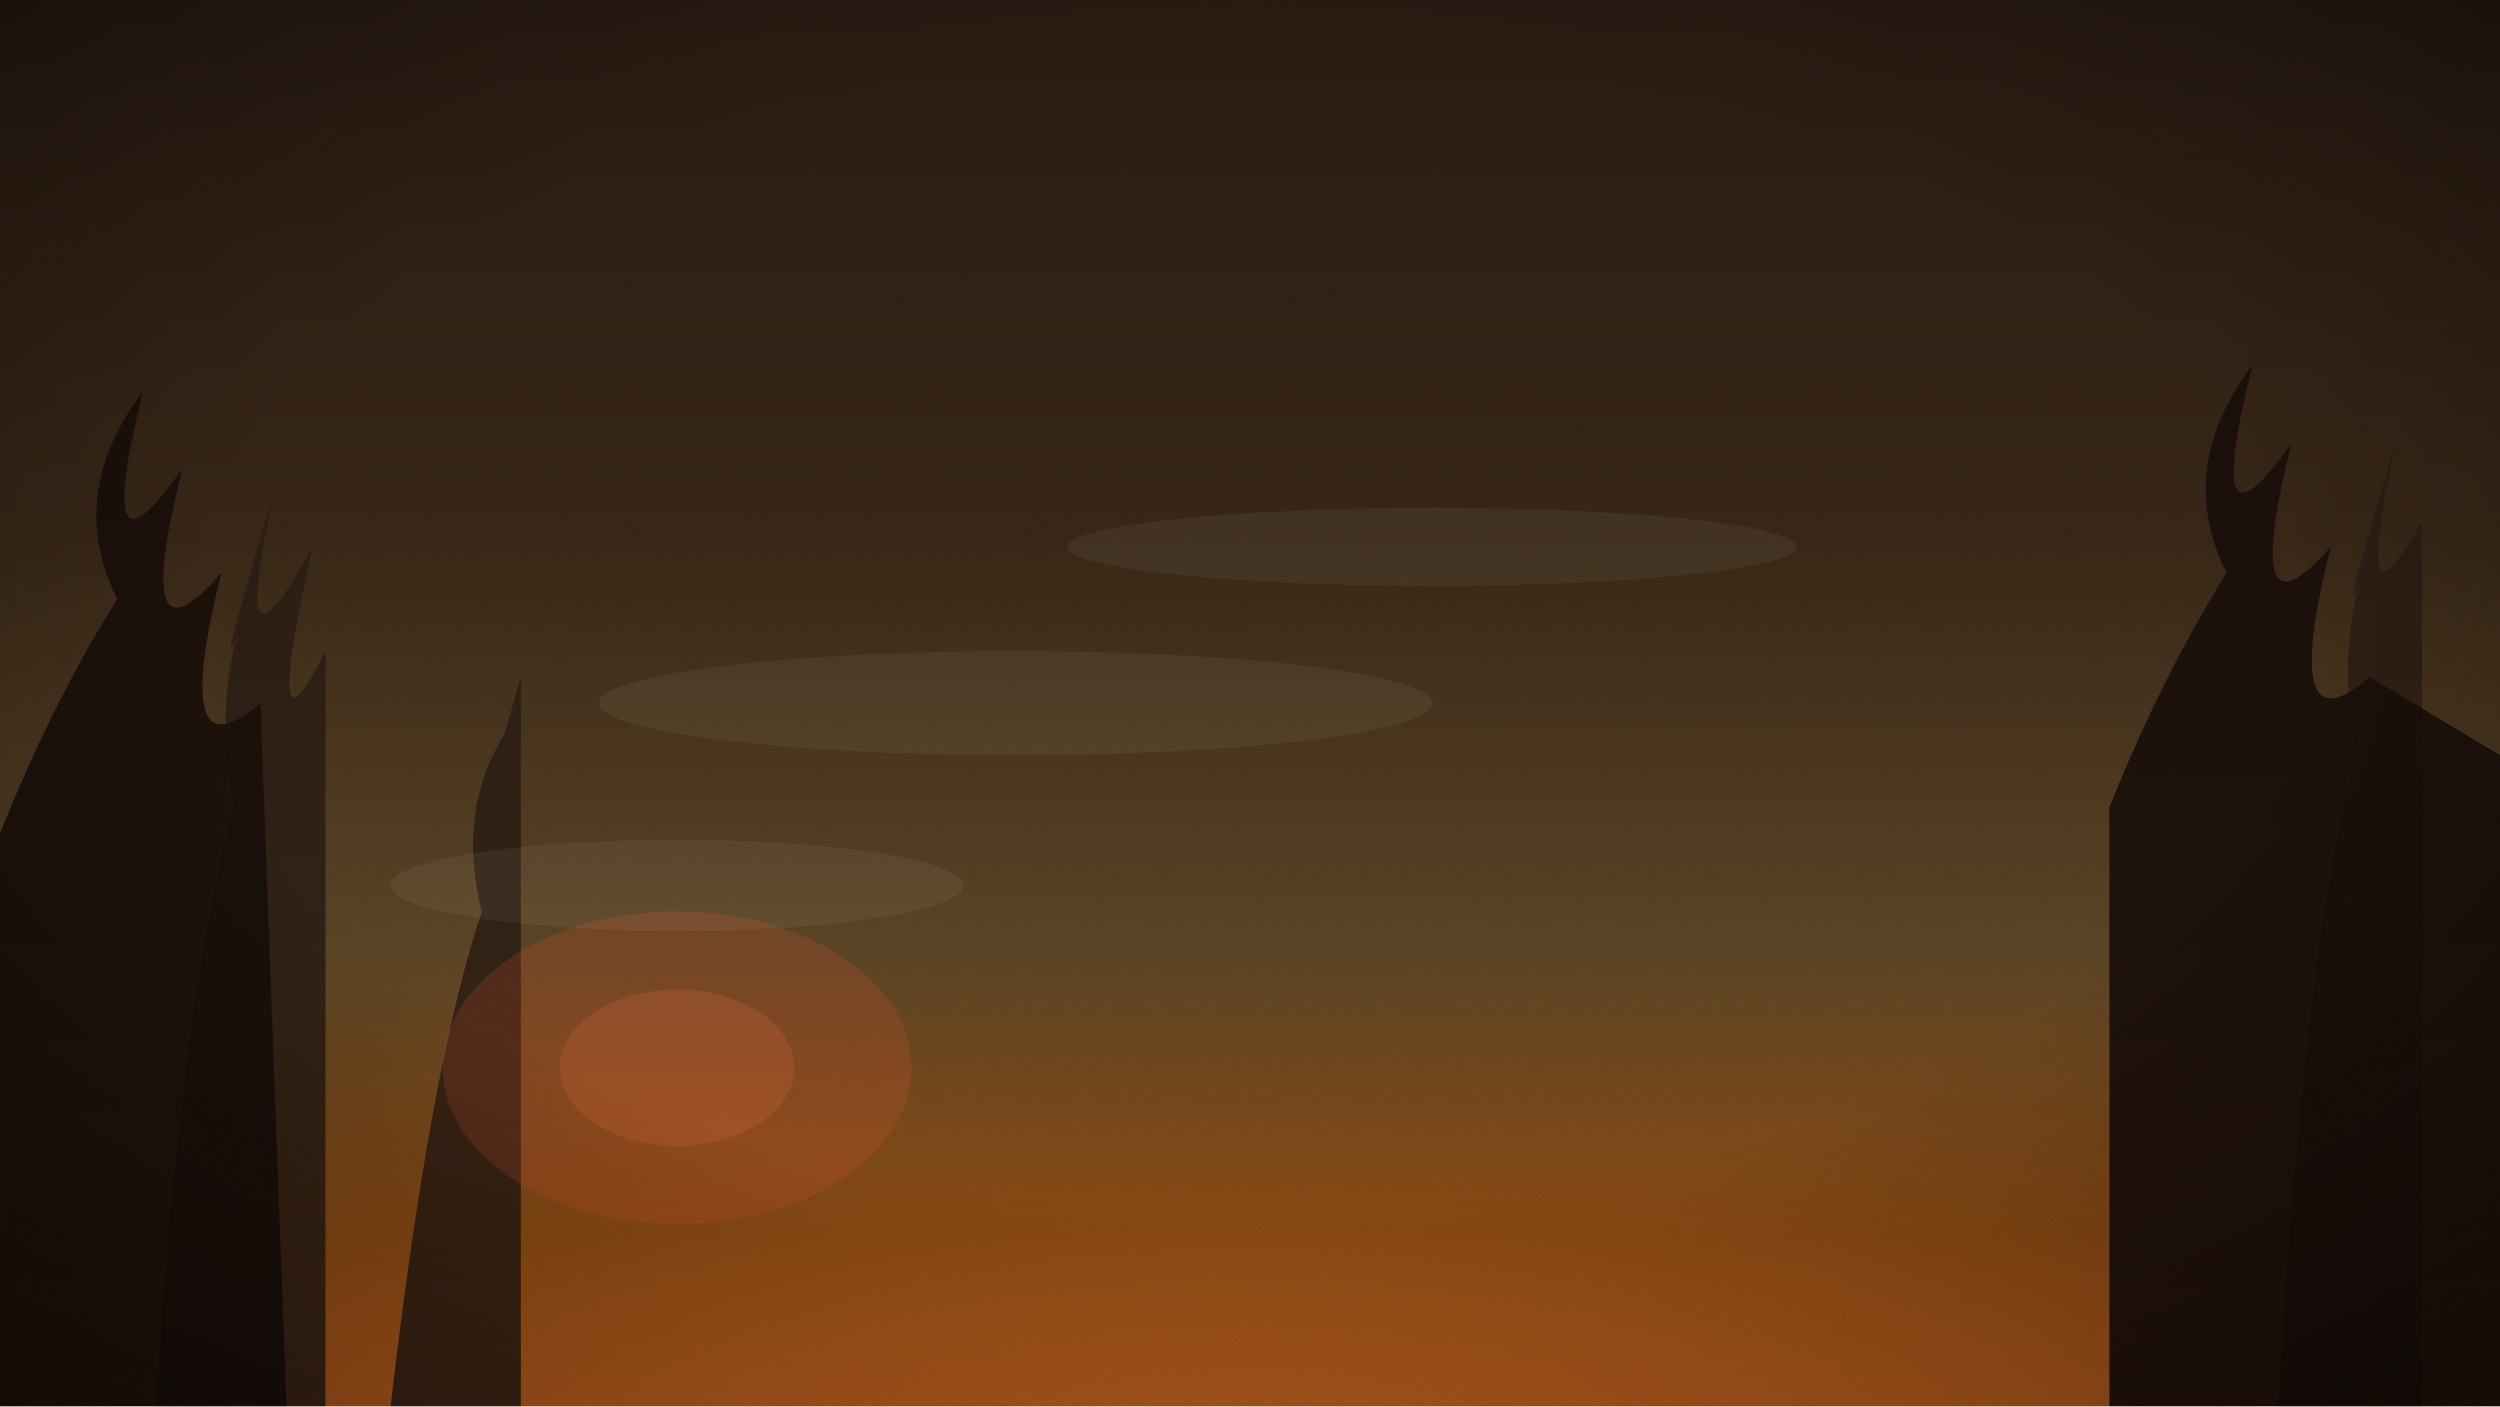
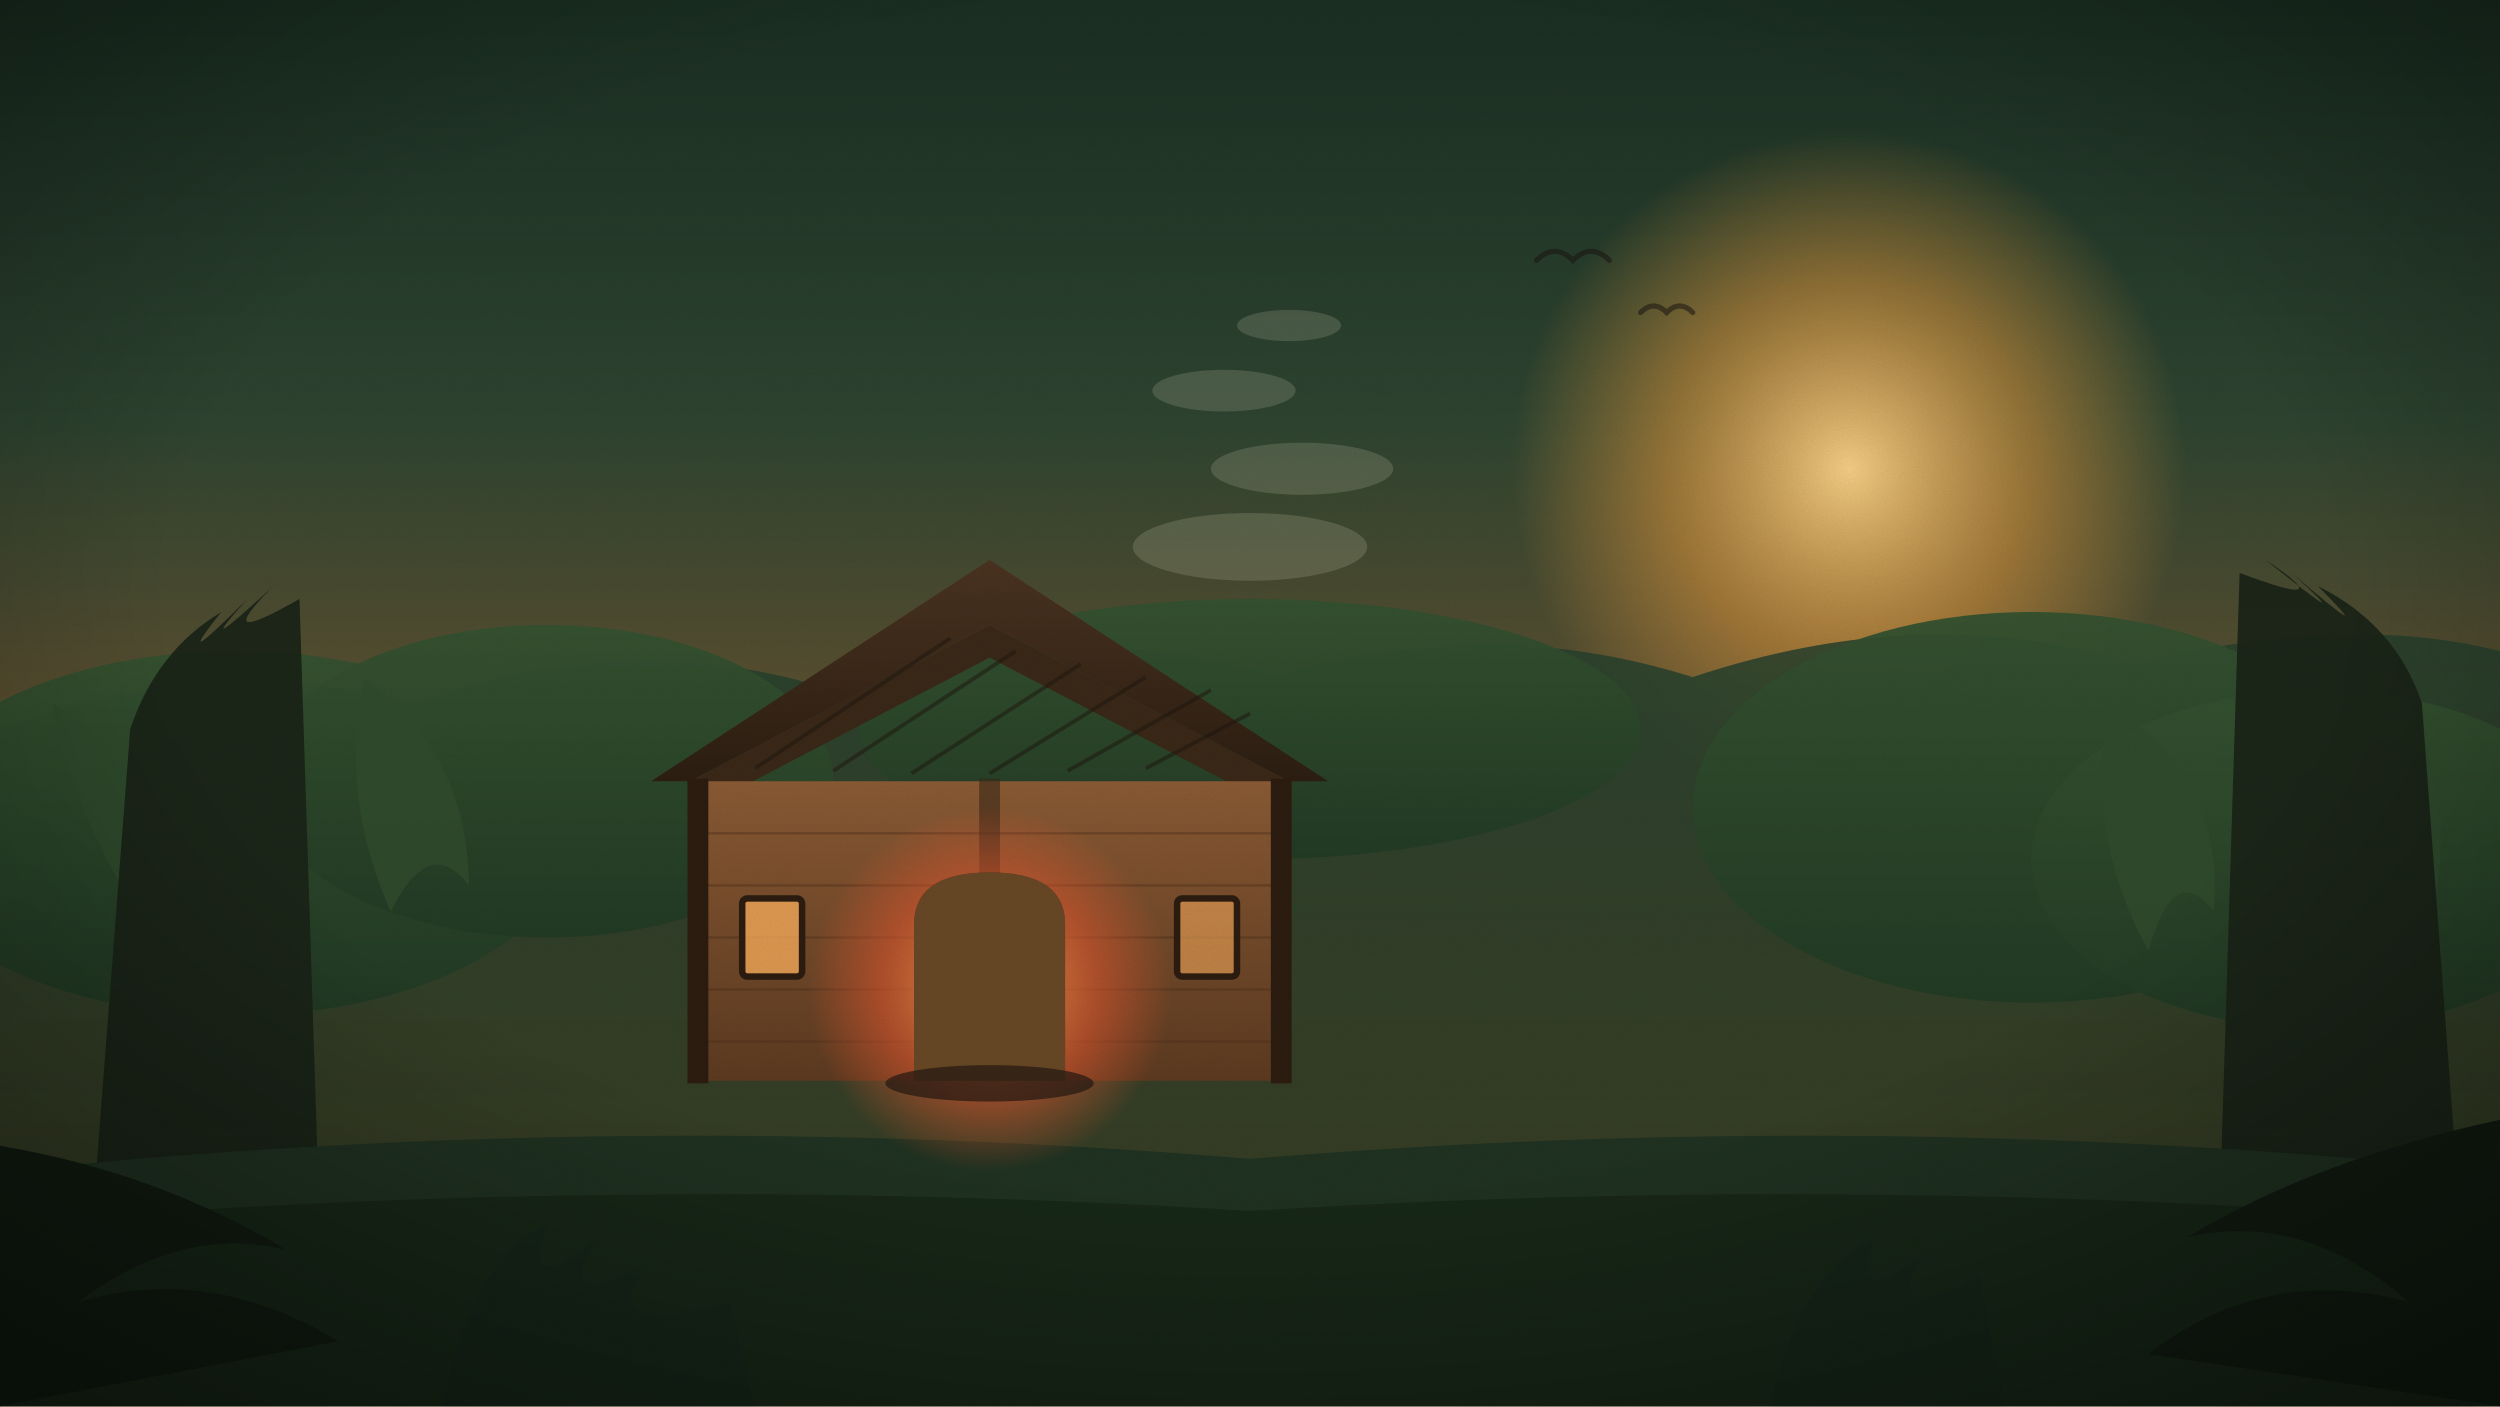
<svg xmlns="http://www.w3.org/2000/svg" viewBox="0 0 1920 1080" width="1920" height="1080" preserveAspectRatio="xMidYMid slice">
  <defs>
    <linearGradient id="sky" x1="0" y1="0" x2="0" y2="1">
-       <stop offset="0%" stop-color="#2B1D14" />
-       <stop offset="38%" stop-color="#3a2818" />
-       <stop offset="68%" stop-color="#5e4727" />
-       <stop offset="88%" stop-color="#8f4d14" />
-       <stop offset="100%" stop-color="#c4631f" />
+       <stop offset="0%" stop-color="#1b2f22" />
+       <stop offset="30%" stop-color="#2e4430" />
+       <stop offset="58%" stop-color="#6b5330" />
+       <stop offset="80%" stop-color="#b0631f" />
+       <stop offset="100%" stop-color="#e08a35" />
    </linearGradient>
-     <radialGradient id="vignette" cx="50%" cy="45%" r="75%">
+     <radialGradient id="sun" cx="50%" cy="50%" r="50%">
+       <stop offset="0%" stop-color="#ffd58a" stop-opacity="0.95" />
+       <stop offset="55%" stop-color="#f2a03e" stop-opacity="0.5" />
+       <stop offset="100%" stop-color="#f2a03e" stop-opacity="0" />
+     </radialGradient>
+     <linearGradient id="canopyMid" x1="0" y1="0" x2="0" y2="1">
+       <stop offset="0%" stop-color="#33512f" />
+       <stop offset="100%" stop-color="#223a24" />
+     </linearGradient>
+     <linearGradient id="canopyFar" x1="0" y1="0" x2="0" y2="1">
+       <stop offset="0%" stop-color="#26402c" />
+       <stop offset="100%" stop-color="#1c3123" />
+     </linearGradient>
+     <linearGradient id="mudWall" x1="0" y1="0" x2="0" y2="1">
+       <stop offset="0%" stop-color="#8a5a34" />
+       <stop offset="100%" stop-color="#5c3a20" />
+     </linearGradient>
+     <linearGradient id="roof" x1="0" y1="0" x2="0" y2="1">
+       <stop offset="0%" stop-color="#4a3320" />
+       <stop offset="100%" stop-color="#2c1e12" />
+     </linearGradient>
+     <radialGradient id="doorGlow" cx="50%" cy="50%" r="50%">
+       <stop offset="0%" stop-color="#ffb15c" stop-opacity="0.95" />
+       <stop offset="60%" stop-color="#e4572e" stop-opacity="0.55" />
+       <stop offset="100%" stop-color="#e4572e" stop-opacity="0" />
+     </radialGradient>
+     <radialGradient id="vignette" cx="50%" cy="42%" r="78%">
      <stop offset="55%" stop-color="#000" stop-opacity="0" />
-       <stop offset="100%" stop-color="#000" stop-opacity="0.45" />
+       <stop offset="100%" stop-color="#000" stop-opacity="0.5" />
    </radialGradient>
    <filter id="grain">
-       <feTurbulence type="fractalNoise" baseFrequency="0.85" numOctaves="2" seed="3" />
-       <feColorMatrix type="matrix" values="0 0 0 0 0  0 0 0 0 0  0 0 0 0 0  0 0 0 0.07 0" />
+       <feTurbulence type="fractalNoise" baseFrequency="0.85" numOctaves="2" seed="7" />
+       <feColorMatrix type="matrix" values="0 0 0 0 0  0 0 0 0 0  0 0 0 0 0  0 0 0 0.06 0" />
    </filter>
  </defs>
  <rect width="1920" height="1080" fill="url(#sky)" />
-   <g fill="#2B1D14" opacity="0.85">
-     <path d="M120 1080 Q140 760 180 620 Q160 520 200 440 Q150 580 210 380 Q175 540 240 420 Q200 600 250 500 L250 1080 Z" />
-     <path d="M1750 1080 Q1770 720 1810 580 Q1790 480 1830 400 Q1780 540 1840 340 Q1805 500 1860 400 L1860 1080 Z" />
-     <path d="M300 1080 Q330 820 370 700 Q350 620 390 560 Q348 700 400 520 L400 1080 Z" />
+   <circle cx="1420" cy="360" r="260" fill="url(#sun)" />
+   <path d="M0 560 Q160 500 320 540 Q480 480 640 530 Q820 470 980 520 Q1140 470 1300 520 Q1480 460 1640 510 Q1800 470 1920 500 L1920 1080 L0 1080 Z" fill="url(#canopyFar)" opacity="0.85" />
+   <g fill="url(#canopyMid)" opacity="0.95">
+     <ellipse cx="180" cy="640" rx="260" ry="140" />
+     <ellipse cx="420" cy="600" rx="220" ry="120" />
+     <ellipse cx="1560" cy="620" rx="260" ry="150" />
+     <ellipse cx="1780" cy="660" rx="220" ry="130" />
+     <ellipse cx="960" cy="560" rx="300" ry="100" />
  </g>
-   <g fill="#1a0f0a" opacity="0.92">
-     <path d="M0 1080 L0 640 Q40 540 90 460 Q50 380 110 300 Q70 460 140 360 Q100 520 170 440 Q130 600 200 540 L220 1080 Z" />
-     <path d="M1620 1080 L1620 620 Q1660 520 1710 440 Q1670 360 1730 280 Q1690 440 1760 340 Q1720 500 1790 420 Q1750 580 1820 520 L1920 580 L1920 1080 Z" />
+   <g fill="#2f4a2c" opacity="0.9">
+     <path d="M120 720 Q60 640 40 540 Q140 600 170 700 Q150 660 120 720 Z" />
+     <path d="M300 700 Q260 610 280 520 Q360 580 360 680 Q330 640 300 700 Z" />
+     <path d="M1650 730 Q1600 640 1620 540 Q1710 600 1700 700 Q1670 660 1650 730 Z" />
+     <path d="M1820 700 Q1790 610 1820 520 Q1890 590 1870 690 Q1840 650 1820 700 Z" />
  </g>
-   <g opacity="0.55">
-     <ellipse cx="520" cy="820" rx="180" ry="120" fill="#e4572e" opacity="0.35" />
-     <ellipse cx="520" cy="820" rx="90" ry="60" fill="#f06a3f" opacity="0.45" />
+   <g fill="#1a2417" opacity="0.95">
+     <path d="M60 1080 L100 560 Q120 500 170 470 Q130 520 190 460 Q145 510 210 450 Q160 500 230 460 L250 1080 Z" />
+     <path d="M1900 1080 L1860 540 Q1840 480 1780 450 Q1830 500 1760 440 Q1815 490 1740 430 Q1800 470 1720 440 L1700 1080 Z" />
  </g>
-   <g fill="#f1e7d0" opacity="0.06">
-     <ellipse cx="780" cy="540" rx="320" ry="40" />
-     <ellipse cx="1100" cy="420" rx="280" ry="30" />
-     <ellipse cx="520" cy="680" rx="220" ry="35" />
+   <path d="M0 900 Q480 850 960 890 Q1440 850 1920 900 L1920 1080 L0 1080 Z" fill="#203221" />
+   <path d="M0 940 Q480 900 960 930 Q1440 900 1920 940 L1920 1080 L0 1080 Z" fill="#182818" />
+   <g transform="translate(760,560)">
+     <path d="M-260 40 L0 -130 L260 40 L230 40 L0 -80 L-230 40 Z" fill="url(#roof)" />
+     <path d="M-230 40 L0 -80 L230 40 L220 60 L0 -55 L-220 60 Z" fill="#3a2818" />
+     <g stroke="#1e150d" stroke-width="3" opacity="0.5">
+       <path d="M-180 30 L-30 -70" />
+       <path d="M-120 32 L20 -60" />
+       <path d="M-60 34 L70 -50" />
+       <path d="M0 34 L120 -40" />
+       <path d="M60 32 L170 -30" />
+       <path d="M120 30 L200 -12" />
+     </g>
+     <rect x="-220" y="40" width="440" height="230" fill="url(#mudWall)" />
+     <g stroke="#4a2e18" stroke-width="2" opacity="0.4">
+       <line x1="-220" y1="80" x2="220" y2="80" />
+       <line x1="-220" y1="120" x2="220" y2="120" />
+       <line x1="-220" y1="160" x2="220" y2="160" />
+       <line x1="-220" y1="200" x2="220" y2="200" />
+       <line x1="-220" y1="240" x2="220" y2="240" />
+     </g>
+     <rect x="-232" y="38" width="16" height="234" fill="#2c1c10" />
+     <rect x="216" y="38" width="16" height="234" fill="#2c1c10" />
+     <rect x="-8" y="38" width="16" height="234" fill="#3a2818" opacity="0.6" />
+     <ellipse cx="0" cy="200" rx="140" ry="140" fill="url(#doorGlow)" />
+     <path d="M-58 270 L-58 150 Q-58 110 0 110 Q58 110 58 150 L58 270 Z" fill="#160e08" />
+     <path d="M-58 270 L-58 150 Q-58 110 0 110 Q58 110 58 150 L58 270 Z" fill="#ffb15c" opacity="0.35" />
+     <rect x="-190" y="130" width="46" height="60" rx="4" fill="#ffb15c" opacity="0.75" />
+     <rect x="-190" y="130" width="46" height="60" rx="4" fill="none" stroke="#2c1c10" stroke-width="5" />
+     <rect x="144" y="130" width="46" height="60" rx="4" fill="#ffb15c" opacity="0.55" />
+     <rect x="144" y="130" width="46" height="60" rx="4" fill="none" stroke="#2c1c10" stroke-width="5" />
+     <ellipse cx="0" cy="272" rx="80" ry="14" fill="#241811" opacity="0.7" />
+   </g>
+   <g fill="#f4ead4" opacity="0.16">
+     <ellipse cx="960" cy="420" rx="90" ry="26" />
+     <ellipse cx="1000" cy="360" rx="70" ry="20" />
+     <ellipse cx="940" cy="300" rx="55" ry="16" />
+     <ellipse cx="990" cy="250" rx="40" ry="12" />
+   </g>
+   <g fill="#111c11">
+     <path d="M0 1080 L0 880 Q120 900 220 960 Q140 940 60 1000 Q160 970 260 1030 L0 1080 Z" />
+     <path d="M1920 1080 L1920 860 Q1780 890 1680 950 Q1770 930 1850 1000 Q1740 970 1650 1040 L1920 1080 Z" />
+   </g>
+   <g fill="#16261a" opacity="0.9">
+     <path d="M340 1080 Q360 970 420 940 Q400 1000 460 950 Q420 1010 500 970 Q450 1030 560 1000 L580 1080 Z" />
+     <path d="M1360 1080 Q1380 980 1440 950 Q1420 1010 1480 960 Q1440 1020 1520 980 L1540 1080 Z" />
+   </g>
+   <g stroke="#1a1410" stroke-width="4" fill="none" opacity="0.55" stroke-linecap="round">
+     <path d="M1180 200 q14 -14 28 0 q14 -14 28 0" />
+     <path d="M1260 240 q10 -10 20 0 q10 -10 20 0" />
  </g>
  <rect width="1920" height="1080" fill="url(#vignette)" />
  <rect width="1920" height="1080" filter="url(#grain)" />
</svg>
